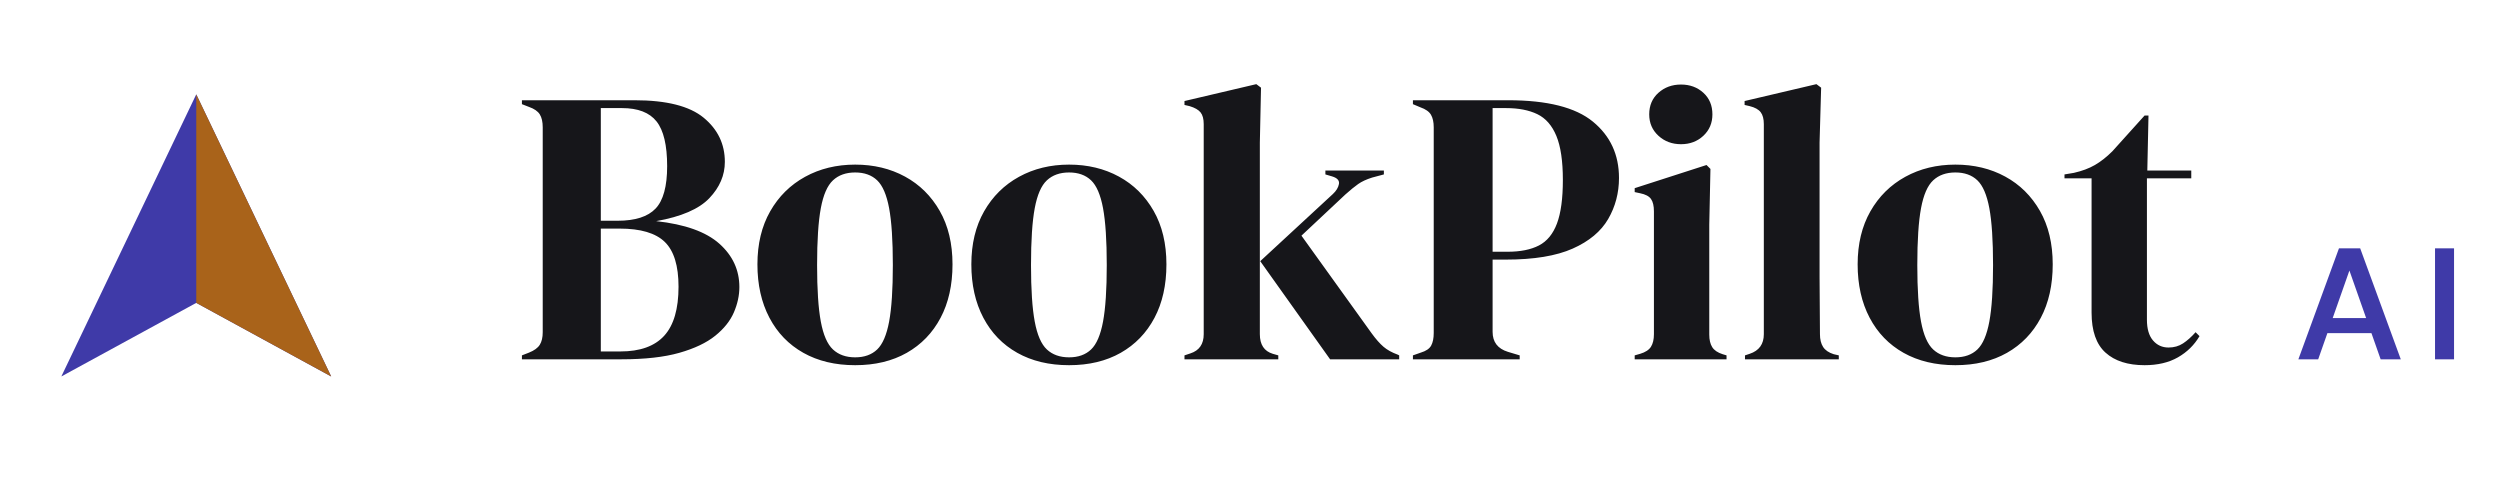
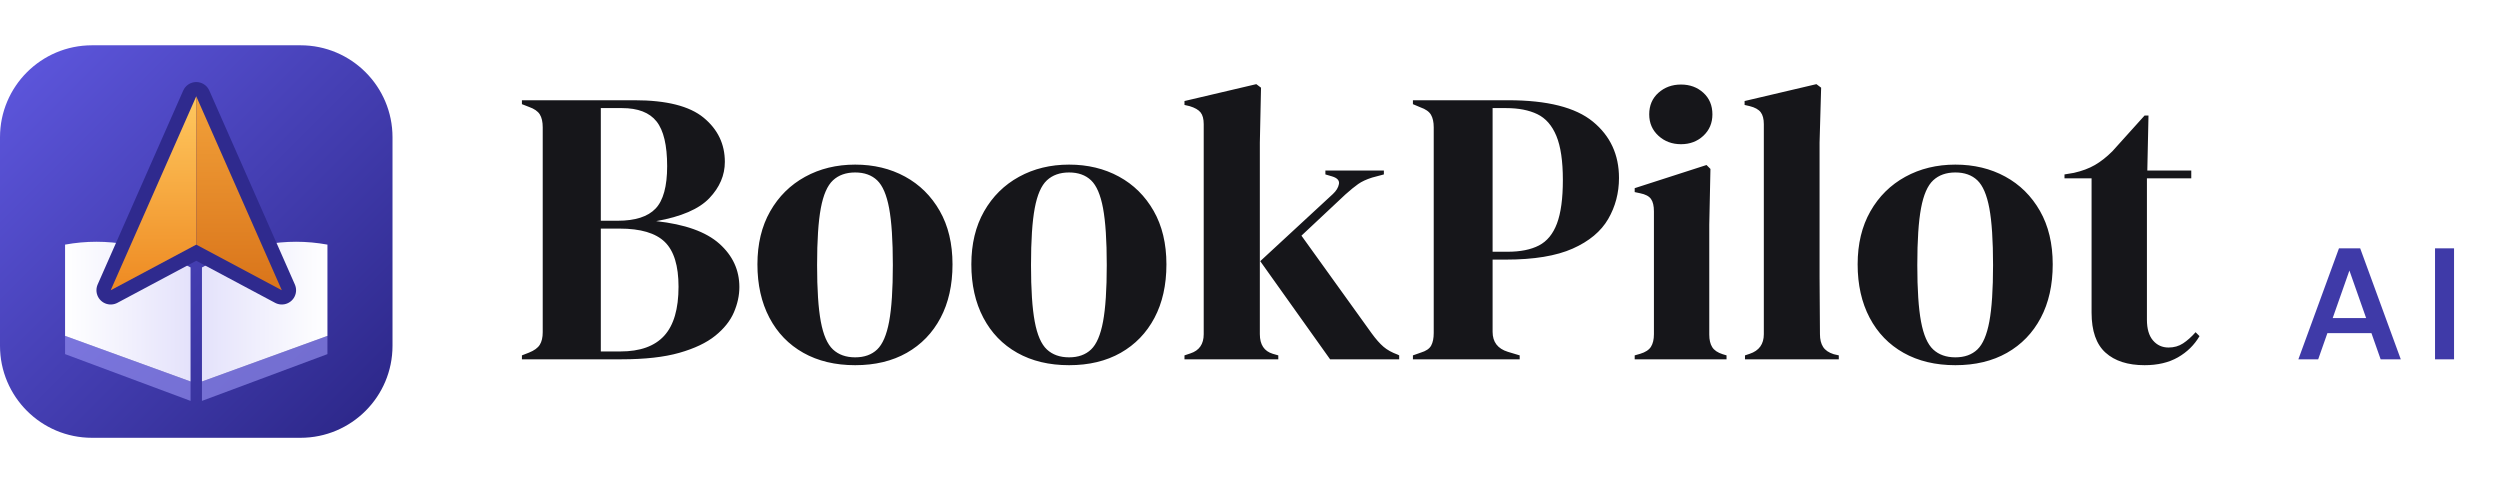
<svg xmlns="http://www.w3.org/2000/svg" viewBox="0 0 165.6 32.0" width="165.6" height="32.0" role="img" aria-label="BookPilot AI">
  <g transform="translate(0 3.0)">
    <g transform="scale(0.40625)">
-       <path d="M32 8 L54 54 L32 42 L10 54 Z" fill="#3f3aa8" />
-       <path d="M32 8 L54 54 L32 42 Z" fill="#a9631a" />
+       <defs>
+         <linearGradient id="bp-tile" x1="0" y1="0" x2="1" y2="1">
+           <stop offset="0" stop-color="#5f58e0" />
+           <stop offset="1" stop-color="#2a2585" />
+         </linearGradient>
+         <linearGradient id="bp-amber" x1="0" y1="0" x2="0" y2="1">
+           <stop offset="0" stop-color="#ffc85f" />
+           <stop offset="1" stop-color="#ee8a22" />
+         </linearGradient>
+         <linearGradient id="bp-amber-d" x1="0" y1="0" x2="0" y2="1">
+           <stop offset="0" stop-color="#f2a13a" />
+           <stop offset="1" stop-color="#d9741a" />
+         </linearGradient>
+         <linearGradient id="bp-pl" x1="0" y1="0" x2="1" y2="0">
+           <stop offset="0" stop-color="#fff" />
+           <stop offset="1" stop-color="#e4e2fb" />
+         </linearGradient>
+         <linearGradient id="bp-pr" x1="1" y1="0" x2="0" y2="0">
+           <stop offset="0" stop-color="#fff" />
+           <stop offset="1" stop-color="#e4e2fb" />
+         </linearGradient>
+       </defs>
+       <rect width="64" height="64" rx="15" fill="url(#bp-tile)" />
+       <g transform="translate(32 32.5) scale(.93) translate(-32 -32)">
+         <path d="M31 56 L9 48 L9 51.2 L31 59.4 Z" fill="#9d97f7" opacity=".6" />
+         <path d="M33 56 L55 48 L55 51.2 L33 59.4 Z" fill="#9d97f7" opacity=".6" />
+         <path d="M31 56 L9 48 L9 32 Q20 30 31 36 Z" fill="url(#bp-pl)" />
+         <path d="M33 56 L55 48 L55 32 Q44 30 33 36 Z" fill="url(#bp-pr)" />
+         <path d="M32 6 L47 40 L32 32 L17 40 Z" fill="#2f2a8e" stroke="#2f2a8e" stroke-width="5" stroke-linejoin="round" />
+         <path d="M32 6 L17 40 L32 32 Z" fill="url(#bp-amber)" />
+         <path d="M32 6 L47 40 L32 32 Z" fill="url(#bp-amber-d)" />
+       </g>
    </g>
    <path d="M34.572 20.8V20.54L35.04 20.358Q35.56 20.15 35.755 19.838Q35.95 19.526 35.95 19.006V5.434Q35.95 4.888 35.755 4.576Q35.56 4.264 35.04 4.082L34.572 3.9V3.64H42.034Q45.206 3.64 46.61 4.797Q48.014 5.954 48.014 7.722Q48.014 9.048 46.987 10.127Q45.96 11.206 43.464 11.648Q46.324 11.96 47.65 13.143Q48.976 14.326 48.976 16.016Q48.976 16.848 48.612 17.693Q48.248 18.538 47.377 19.24Q46.506 19.942 44.998 20.371Q43.49 20.8 41.176 20.8ZM39.798 11.622H40.916Q42.658 11.622 43.425 10.816Q44.192 10.01 44.192 8.008Q44.192 5.928 43.49 5.044Q42.788 4.16 41.202 4.16H39.798ZM39.798 20.28H41.098Q43.048 20.28 43.997 19.24Q44.946 18.2 44.946 15.99Q44.946 13.91 44.036 13.026Q43.126 12.142 41.046 12.142H39.798Z M56.646 21.19Q54.67 21.19 53.214 20.371Q51.758 19.552 50.965 18.044Q50.172 16.536 50.172 14.508Q50.172 12.48 51.017 10.998Q51.862 9.516 53.331 8.71Q54.8 7.904 56.646 7.904Q58.492 7.904 59.948 8.697Q61.404 9.49 62.249 10.972Q63.094 12.454 63.094 14.508Q63.094 16.562 62.301 18.057Q61.508 19.552 60.065 20.371Q58.622 21.19 56.646 21.19ZM56.646 20.67Q57.556 20.67 58.102 20.15Q58.648 19.63 58.895 18.304Q59.142 16.978 59.142 14.56Q59.142 12.116 58.895 10.79Q58.648 9.464 58.102 8.944Q57.556 8.424 56.646 8.424Q55.736 8.424 55.177 8.944Q54.618 9.464 54.371 10.79Q54.124 12.116 54.124 14.56Q54.124 16.978 54.371 18.304Q54.618 19.63 55.177 20.15Q55.736 20.67 56.646 20.67Z M70.816 21.19Q68.84 21.19 67.384 20.371Q65.928 19.552 65.135 18.044Q64.342 16.536 64.342 14.508Q64.342 12.48 65.187 10.998Q66.032 9.516 67.501 8.71Q68.97 7.904 70.816 7.904Q72.662 7.904 74.118 8.697Q75.574 9.49 76.419 10.972Q77.264 12.454 77.264 14.508Q77.264 16.562 76.471 18.057Q75.678 19.552 74.235 20.371Q72.792 21.19 70.816 21.19ZM70.816 20.67Q71.726 20.67 72.272 20.15Q72.818 19.63 73.065 18.304Q73.312 16.978 73.312 14.56Q73.312 12.116 73.065 10.79Q72.818 9.464 72.272 8.944Q71.726 8.424 70.816 8.424Q69.906 8.424 69.347 8.944Q68.788 9.464 68.541 10.79Q68.294 12.116 68.294 14.56Q68.294 16.978 68.541 18.304Q68.788 19.63 69.347 20.15Q69.906 20.67 70.816 20.67Z M78.46 20.8V20.54L78.85 20.41Q79.734 20.124 79.734 19.136V5.226Q79.734 4.706 79.526 4.446Q79.318 4.186 78.798 4.03L78.46 3.952V3.692L83.218 2.574L83.53 2.808L83.452 6.448V19.136Q83.452 20.176 84.31 20.436L84.674 20.54V20.8ZM88.106 20.8 83.478 14.3 88.288 9.854Q88.626 9.542 88.691 9.191Q88.756 8.84 88.236 8.684L87.794 8.554V8.294H91.668V8.554L90.888 8.762Q90.316 8.944 89.965 9.191Q89.614 9.438 89.12 9.88L86.208 12.61L90.862 19.084Q91.278 19.656 91.642 19.968Q92.006 20.28 92.578 20.488L92.682 20.54V20.8Z M93.592 20.8V20.54L94.112 20.358Q94.632 20.202 94.801 19.89Q94.97 19.578 94.97 19.058V5.434Q94.97 4.914 94.788 4.602Q94.606 4.29 94.086 4.108L93.592 3.9V3.64H99.91Q103.784 3.64 105.513 5.057Q107.242 6.474 107.242 8.788Q107.242 10.27 106.527 11.505Q105.812 12.74 104.174 13.468Q102.536 14.196 99.754 14.196H98.87V18.98Q98.87 19.994 99.884 20.306L100.664 20.54V20.8ZM98.87 13.676H99.858Q101.132 13.676 101.938 13.26Q102.744 12.844 103.134 11.804Q103.524 10.764 103.524 8.918Q103.524 7.046 103.095 6.006Q102.666 4.966 101.834 4.563Q101.002 4.16 99.754 4.16H98.87Z M111.35 6.552Q110.466 6.552 109.855 5.993Q109.244 5.434 109.244 4.576Q109.244 3.692 109.855 3.146Q110.466 2.6 111.35 2.6Q112.234 2.6 112.832 3.146Q113.43 3.692 113.43 4.576Q113.43 5.434 112.832 5.993Q112.234 6.552 111.35 6.552ZM108.282 20.8V20.54L108.646 20.436Q109.166 20.28 109.361 19.968Q109.556 19.656 109.556 19.136V10.998Q109.556 10.452 109.361 10.179Q109.166 9.906 108.646 9.802L108.282 9.724V9.464L113.04 7.93L113.3 8.19L113.222 11.882V19.162Q113.222 19.682 113.417 19.994Q113.612 20.306 114.106 20.462L114.366 20.54V20.8Z M115.588 20.8V20.54L115.9 20.436Q116.836 20.124 116.836 19.136V5.226Q116.836 4.706 116.628 4.433Q116.42 4.16 115.9 4.03L115.562 3.952V3.692L120.32 2.574L120.632 2.808L120.528 6.448V15.34Q120.528 16.302 120.541 17.251Q120.554 18.2 120.554 19.136Q120.554 19.656 120.762 19.981Q120.97 20.306 121.464 20.462L121.802 20.54V20.8Z M129.524 21.19Q127.548 21.19 126.092 20.371Q124.636 19.552 123.843 18.044Q123.05 16.536 123.05 14.508Q123.05 12.48 123.895 10.998Q124.74 9.516 126.209 8.71Q127.678 7.904 129.524 7.904Q131.37 7.904 132.826 8.697Q134.282 9.49 135.127 10.972Q135.972 12.454 135.972 14.508Q135.972 16.562 135.179 18.057Q134.386 19.552 132.943 20.371Q131.5 21.19 129.524 21.19ZM129.524 20.67Q130.434 20.67 130.98 20.15Q131.526 19.63 131.773 18.304Q132.02 16.978 132.02 14.56Q132.02 12.116 131.773 10.79Q131.526 9.464 130.98 8.944Q130.434 8.424 129.524 8.424Q128.614 8.424 128.055 8.944Q127.496 9.464 127.249 10.79Q127.002 12.116 127.002 14.56Q127.002 16.978 127.249 18.304Q127.496 19.63 128.055 20.15Q128.614 20.67 129.524 20.67Z M142.056 21.19Q140.392 21.19 139.469 20.358Q138.546 19.526 138.546 17.706V8.814H136.752V8.554L137.376 8.45Q138.182 8.268 138.767 7.93Q139.352 7.592 139.924 7.02L142.056 4.654H142.316L142.238 8.294H145.15V8.814H142.212V18.174Q142.212 19.084 142.615 19.552Q143.018 20.02 143.642 20.02Q144.188 20.02 144.604 19.747Q145.02 19.474 145.436 19.006L145.696 19.266Q145.176 20.15 144.266 20.67Q143.356 21.19 142.056 21.19Z" fill="#16161a" />
    <path d="M152.244 20.8 154.933 13.45H156.339L159.028 20.8H157.694L155.625 14.92L153.557 20.8ZM153.441 19.067 153.778 18.07H157.4L157.736 19.067Z M161.296 20.8V13.45H162.556V20.8Z" fill="#3f3aa8" />
  </g>
</svg>
